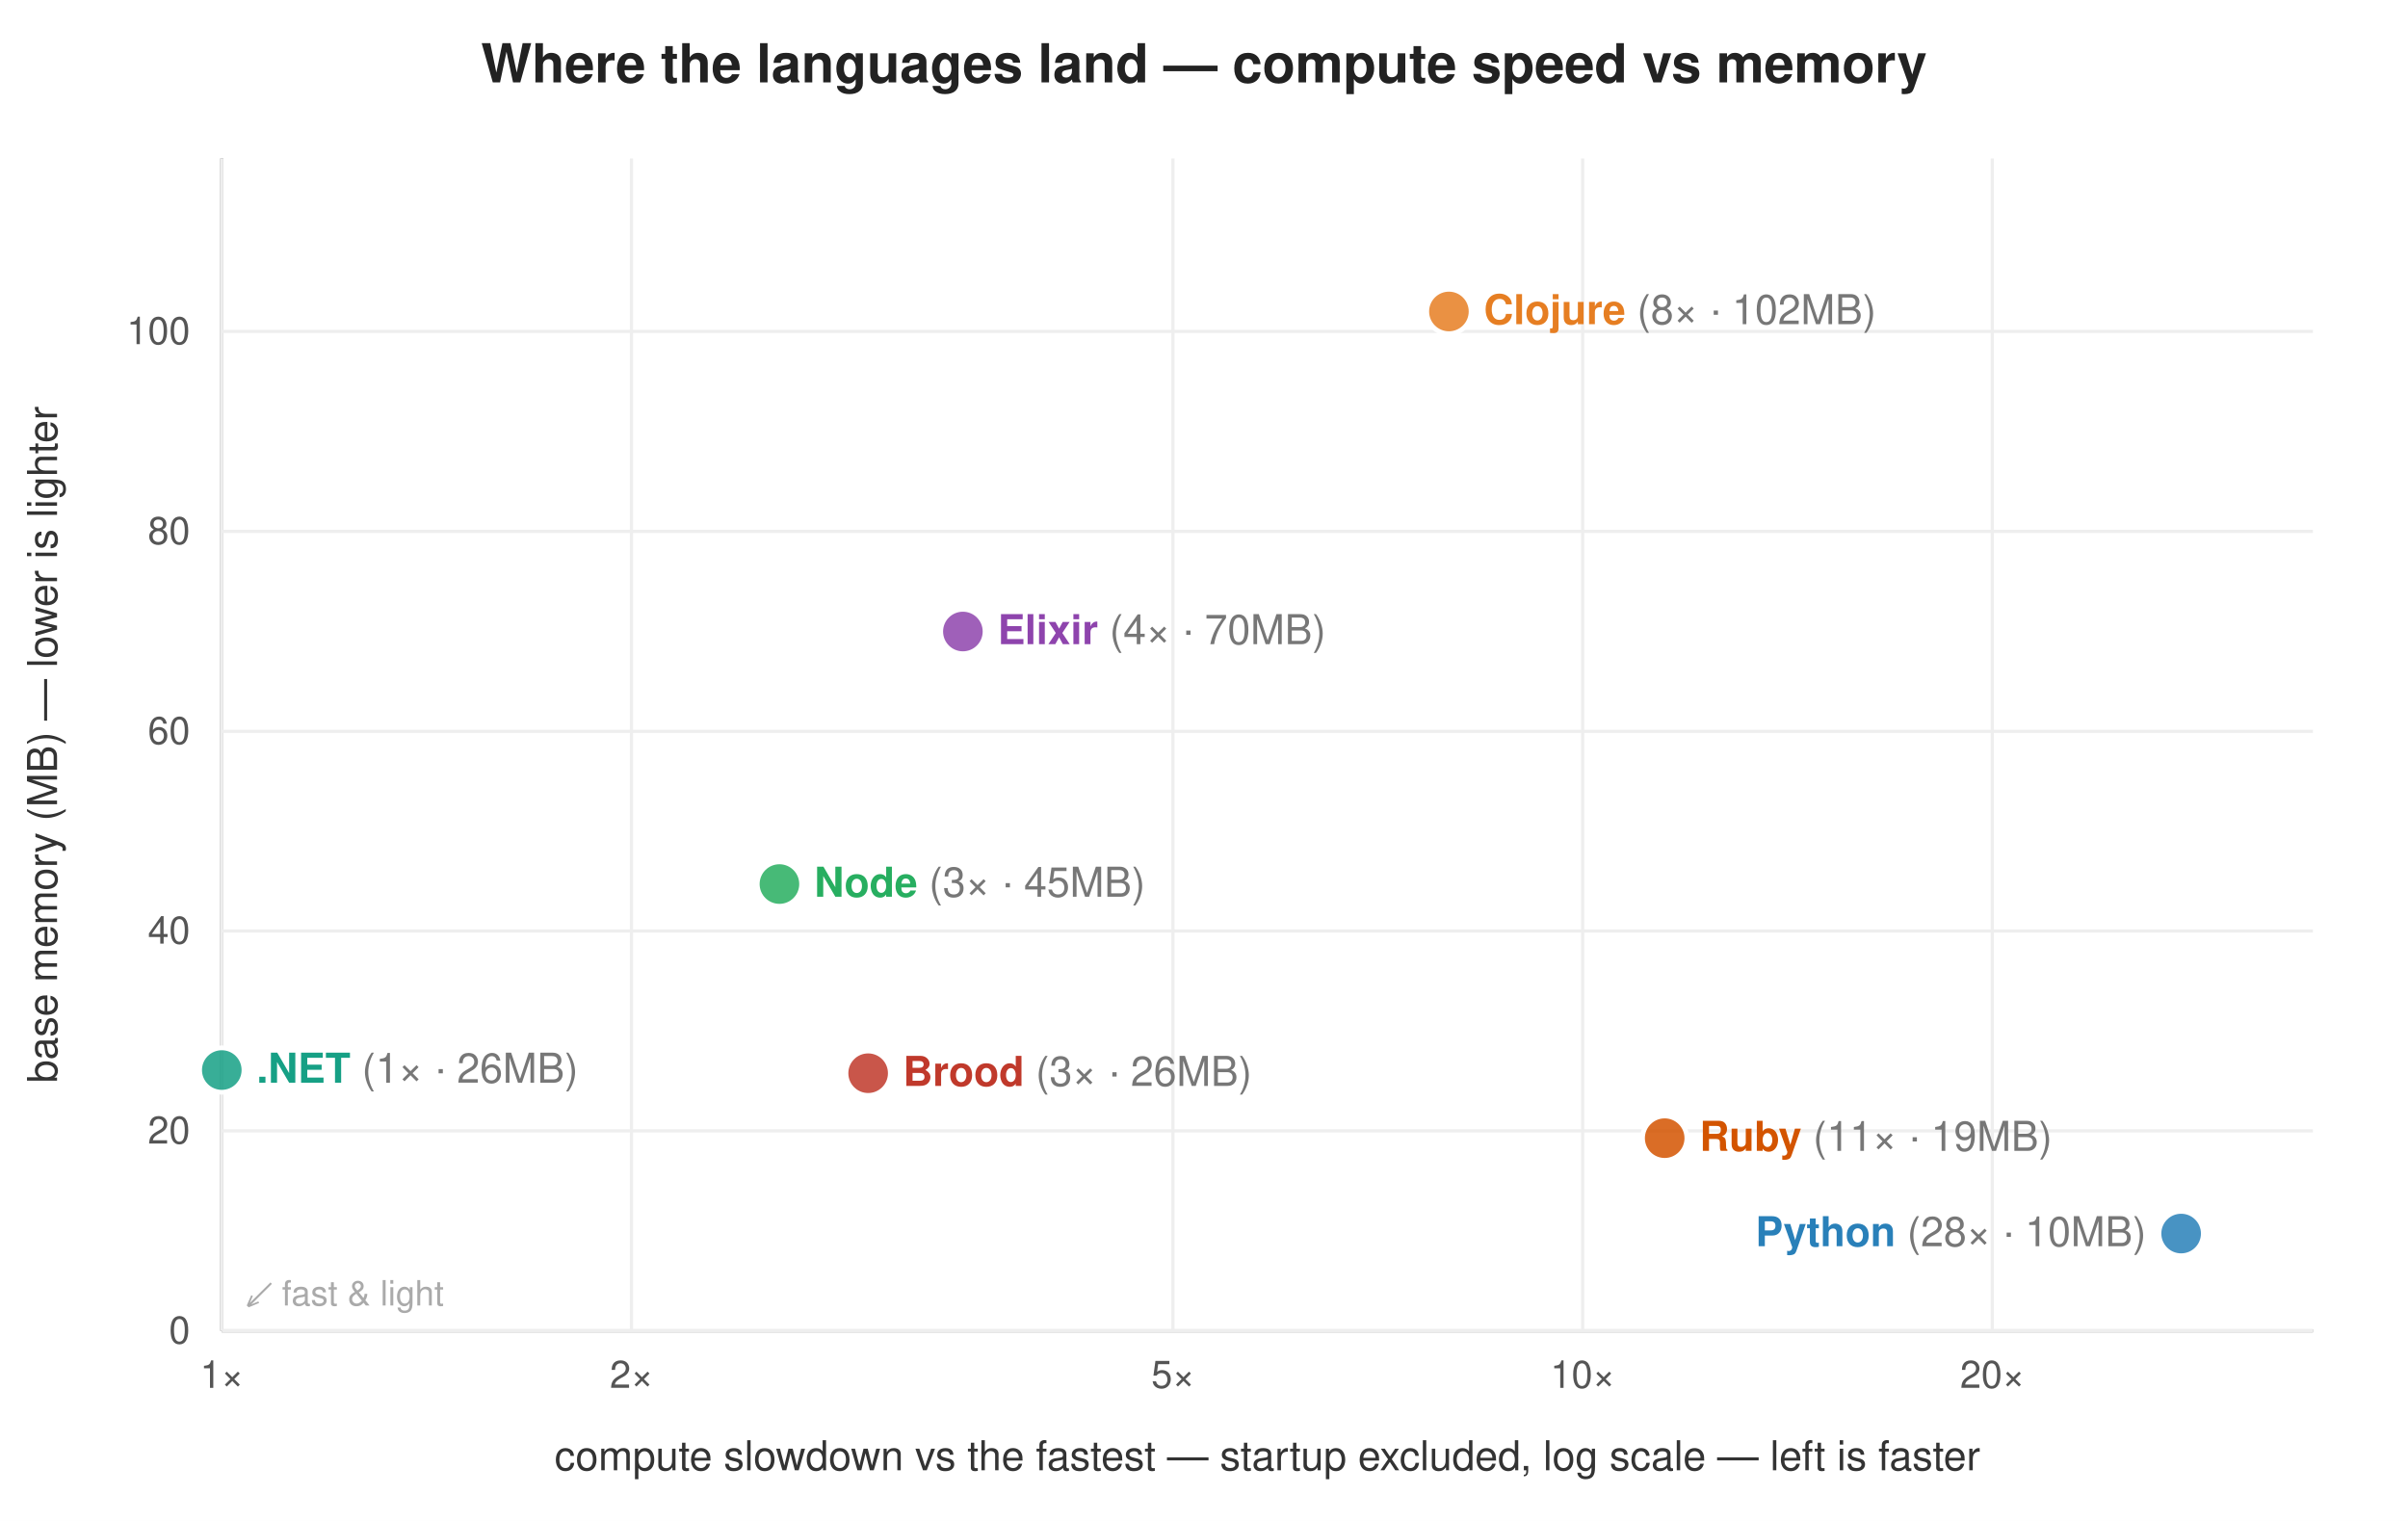
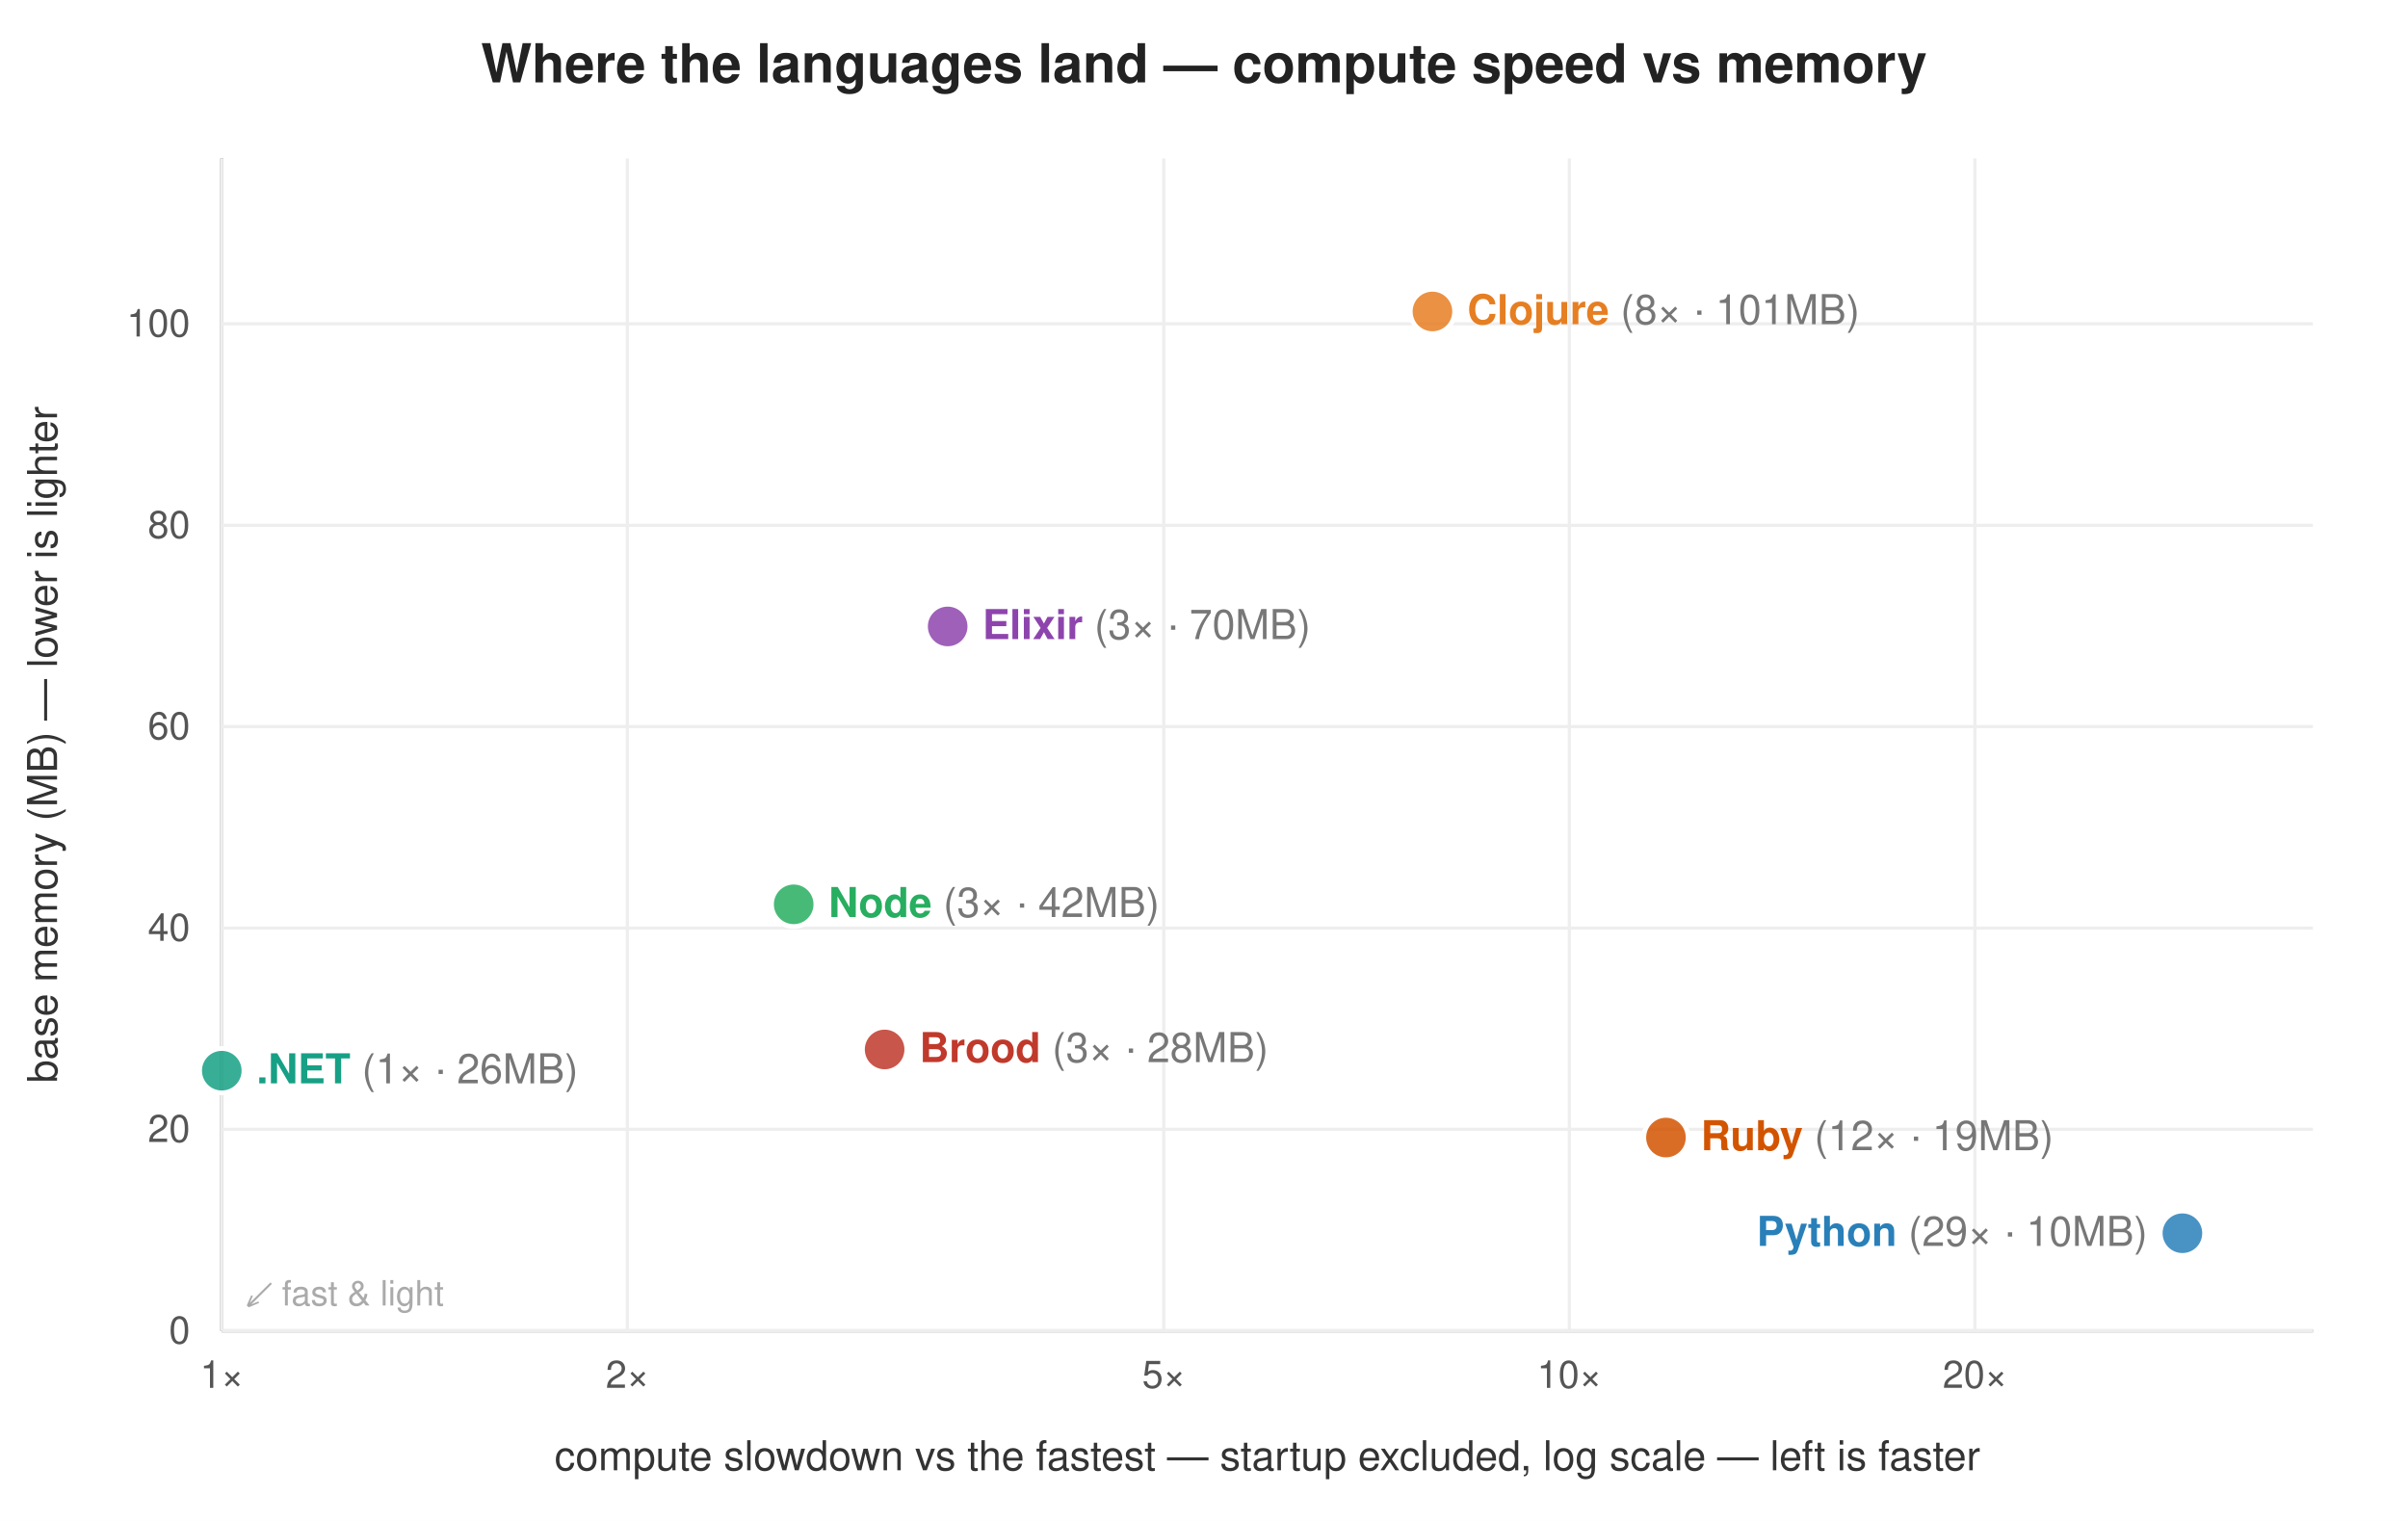
<svg xmlns="http://www.w3.org/2000/svg" width="760" height="480" viewBox="0 0 760 480" font-family="system-ui,Segoe UI,Helvetica,Arial,sans-serif">
  <rect width="760" height="480" fill="#ffffff" />
  <text x="380.0" y="26" text-anchor="middle" font-size="17" font-weight="700" fill="#222">Where the languages land — compute speed vs memory</text>
  <line x1="70" y1="420" x2="730" y2="420" stroke="#888" stroke-width="1" />
  <line x1="70" y1="50" x2="70" y2="420" stroke="#888" stroke-width="1" />
  <line x1="70.0" y1="50" x2="70.0" y2="420" stroke="#eee" stroke-width="1" />
  <text x="70.0" y="438" text-anchor="middle" font-size="12" fill="#555">1×</text>
-   <line x1="199.3" y1="50" x2="199.3" y2="420" stroke="#eee" stroke-width="1" />
-   <text x="199.3" y="438" text-anchor="middle" font-size="12" fill="#555">2×</text>
-   <line x1="370.2" y1="50" x2="370.2" y2="420" stroke="#eee" stroke-width="1" />
-   <text x="370.2" y="438" text-anchor="middle" font-size="12" fill="#555">5×</text>
-   <line x1="499.5" y1="50" x2="499.5" y2="420" stroke="#eee" stroke-width="1" />
-   <text x="499.5" y="438" text-anchor="middle" font-size="12" fill="#555">10×</text>
-   <line x1="628.8" y1="50" x2="628.8" y2="420" stroke="#eee" stroke-width="1" />
-   <text x="628.8" y="438" text-anchor="middle" font-size="12" fill="#555">20×</text>
+   <line x1="198.0" y1="50" x2="198.0" y2="420" stroke="#eee" stroke-width="1" />
+   <text x="198.0" y="438" text-anchor="middle" font-size="12" fill="#555">2×</text>
+   <line x1="367.3" y1="50" x2="367.3" y2="420" stroke="#eee" stroke-width="1" />
+   <text x="367.3" y="438" text-anchor="middle" font-size="12" fill="#555">5×</text>
+   <line x1="495.3" y1="50" x2="495.3" y2="420" stroke="#eee" stroke-width="1" />
+   <text x="495.3" y="438" text-anchor="middle" font-size="12" fill="#555">10×</text>
+   <line x1="623.3" y1="50" x2="623.3" y2="420" stroke="#eee" stroke-width="1" />
+   <text x="623.3" y="438" text-anchor="middle" font-size="12" fill="#555">20×</text>
  <line x1="70" y1="420.0" x2="730" y2="420.0" stroke="#eee" stroke-width="1" />
  <text x="60" y="424.0" text-anchor="end" font-size="12" fill="#555">0</text>
-   <line x1="70" y1="356.9" x2="730" y2="356.9" stroke="#eee" stroke-width="1" />
-   <text x="60" y="360.9" text-anchor="end" font-size="12" fill="#555">20</text>
-   <line x1="70" y1="293.8" x2="730" y2="293.8" stroke="#eee" stroke-width="1" />
-   <text x="60" y="297.8" text-anchor="end" font-size="12" fill="#555">40</text>
-   <line x1="70" y1="230.8" x2="730" y2="230.8" stroke="#eee" stroke-width="1" />
-   <text x="60" y="234.8" text-anchor="end" font-size="12" fill="#555">60</text>
-   <line x1="70" y1="167.7" x2="730" y2="167.7" stroke="#eee" stroke-width="1" />
-   <text x="60" y="171.7" text-anchor="end" font-size="12" fill="#555">80</text>
-   <line x1="70" y1="104.6" x2="730" y2="104.6" stroke="#eee" stroke-width="1" />
-   <text x="60" y="108.6" text-anchor="end" font-size="12" fill="#555">100</text>
+   <line x1="70" y1="356.4" x2="730" y2="356.4" stroke="#eee" stroke-width="1" />
+   <text x="60" y="360.4" text-anchor="end" font-size="12" fill="#555">20</text>
+   <line x1="70" y1="292.9" x2="730" y2="292.9" stroke="#eee" stroke-width="1" />
+   <text x="60" y="296.9" text-anchor="end" font-size="12" fill="#555">40</text>
+   <line x1="70" y1="229.3" x2="730" y2="229.3" stroke="#eee" stroke-width="1" />
+   <text x="60" y="233.3" text-anchor="end" font-size="12" fill="#555">60</text>
+   <line x1="70" y1="165.8" x2="730" y2="165.8" stroke="#eee" stroke-width="1" />
+   <text x="60" y="169.8" text-anchor="end" font-size="12" fill="#555">80</text>
+   <line x1="70" y1="102.2" x2="730" y2="102.2" stroke="#eee" stroke-width="1" />
+   <text x="60" y="106.2" text-anchor="end" font-size="12" fill="#555">100</text>
  <text x="400.0" y="464" text-anchor="middle" font-size="13" fill="#333">compute slowdown vs the fastest — startup excluded, log scale — left is faster</text>
  <text x="18" y="235.0" text-anchor="middle" font-size="13" fill="#333" transform="rotate(-90 18 235.0)">base memory (MB) — lower is lighter</text>
  <text x="78" y="412" font-size="11" fill="#aaa">↙ fast &amp; light</text>
-   <circle cx="688.4" cy="389.3" r="7" fill="#2980b9" fill-opacity="0.85" stroke="#fff" stroke-width="1.5" />
-   <text x="677.4" y="393.3" text-anchor="end" font-size="13" font-weight="600" fill="#2980b9">Python <tspan font-weight="400" fill="#777">(28× · 10MB)</tspan>
+   <circle cx="688.8" cy="389.2" r="7" fill="#2980b9" fill-opacity="0.85" stroke="#fff" stroke-width="1.5" />
+   <text x="677.8" y="393.2" text-anchor="end" font-size="13" font-weight="600" fill="#2980b9">Python <tspan font-weight="400" fill="#777">(29× · 10MB)</tspan>
  </text>
-   <circle cx="525.4" cy="359.2" r="7" fill="#d35400" fill-opacity="0.85" stroke="#fff" stroke-width="1.5" />
-   <text x="536.4" y="363.2" text-anchor="start" font-size="13" font-weight="600" fill="#d35400">Ruby <tspan font-weight="400" fill="#777">(11× · 19MB)</tspan>
+   <circle cx="525.8" cy="359.0" r="7" fill="#d35400" fill-opacity="0.85" stroke="#fff" stroke-width="1.5" />
+   <text x="536.8" y="363.0" text-anchor="start" font-size="13" font-weight="600" fill="#d35400">Ruby <tspan font-weight="400" fill="#777">(12× · 19MB)</tspan>
  </text>
-   <circle cx="274.0" cy="338.7" r="7" fill="#c0392b" fill-opacity="0.85" stroke="#fff" stroke-width="1.5" />
-   <text x="285.0" y="342.7" text-anchor="start" font-size="13" font-weight="600" fill="#c0392b">Brood <tspan font-weight="400" fill="#777">(3× · 26MB)</tspan>
+   <circle cx="70.0" cy="337.9" r="7" fill="#16a085" fill-opacity="0.85" stroke="#fff" stroke-width="1.5" />
+   <text x="81.0" y="341.9" text-anchor="start" font-size="13" font-weight="600" fill="#16a085">.NET <tspan font-weight="400" fill="#777">(1× · 26MB)</tspan>
  </text>
-   <circle cx="70.0" cy="337.7" r="7" fill="#16a085" fill-opacity="0.85" stroke="#fff" stroke-width="1.5" />
-   <text x="81.0" y="341.7" text-anchor="start" font-size="13" font-weight="600" fill="#16a085">.NET <tspan font-weight="400" fill="#777">(1× · 26MB)</tspan>
+   <circle cx="279.2" cy="331.2" r="7" fill="#c0392b" fill-opacity="0.85" stroke="#fff" stroke-width="1.5" />
+   <text x="290.2" y="335.2" text-anchor="start" font-size="13" font-weight="600" fill="#c0392b">Brood <tspan font-weight="400" fill="#777">(3× · 28MB)</tspan>
  </text>
-   <circle cx="246.0" cy="279.0" r="7" fill="#27ae60" fill-opacity="0.85" stroke="#fff" stroke-width="1.5" />
-   <text x="257.0" y="283.0" text-anchor="start" font-size="13" font-weight="600" fill="#27ae60">Node <tspan font-weight="400" fill="#777">(3× · 45MB)</tspan>
+   <circle cx="250.5" cy="285.4" r="7" fill="#27ae60" fill-opacity="0.85" stroke="#fff" stroke-width="1.5" />
+   <text x="261.5" y="289.4" text-anchor="start" font-size="13" font-weight="600" fill="#27ae60">Node <tspan font-weight="400" fill="#777">(3× · 42MB)</tspan>
  </text>
-   <circle cx="303.9" cy="199.3" r="7" fill="#8e44ad" fill-opacity="0.85" stroke="#fff" stroke-width="1.5" />
-   <text x="314.9" y="203.3" text-anchor="start" font-size="13" font-weight="600" fill="#8e44ad">Elixir <tspan font-weight="400" fill="#777">(4× · 70MB)</tspan>
+   <circle cx="299.1" cy="197.7" r="7" fill="#8e44ad" fill-opacity="0.85" stroke="#fff" stroke-width="1.5" />
+   <text x="310.1" y="201.7" text-anchor="start" font-size="13" font-weight="600" fill="#8e44ad">Elixir <tspan font-weight="400" fill="#777">(3× · 70MB)</tspan>
  </text>
-   <circle cx="457.3" cy="98.3" r="7" fill="#e67e22" fill-opacity="0.85" stroke="#fff" stroke-width="1.5" />
-   <text x="468.3" y="102.3" text-anchor="start" font-size="13" font-weight="600" fill="#e67e22">Clojure <tspan font-weight="400" fill="#777">(8× · 102MB)</tspan>
+   <circle cx="452.1" cy="98.3" r="7" fill="#e67e22" fill-opacity="0.85" stroke="#fff" stroke-width="1.5" />
+   <text x="463.1" y="102.3" text-anchor="start" font-size="13" font-weight="600" fill="#e67e22">Clojure <tspan font-weight="400" fill="#777">(8× · 101MB)</tspan>
  </text>
</svg>
